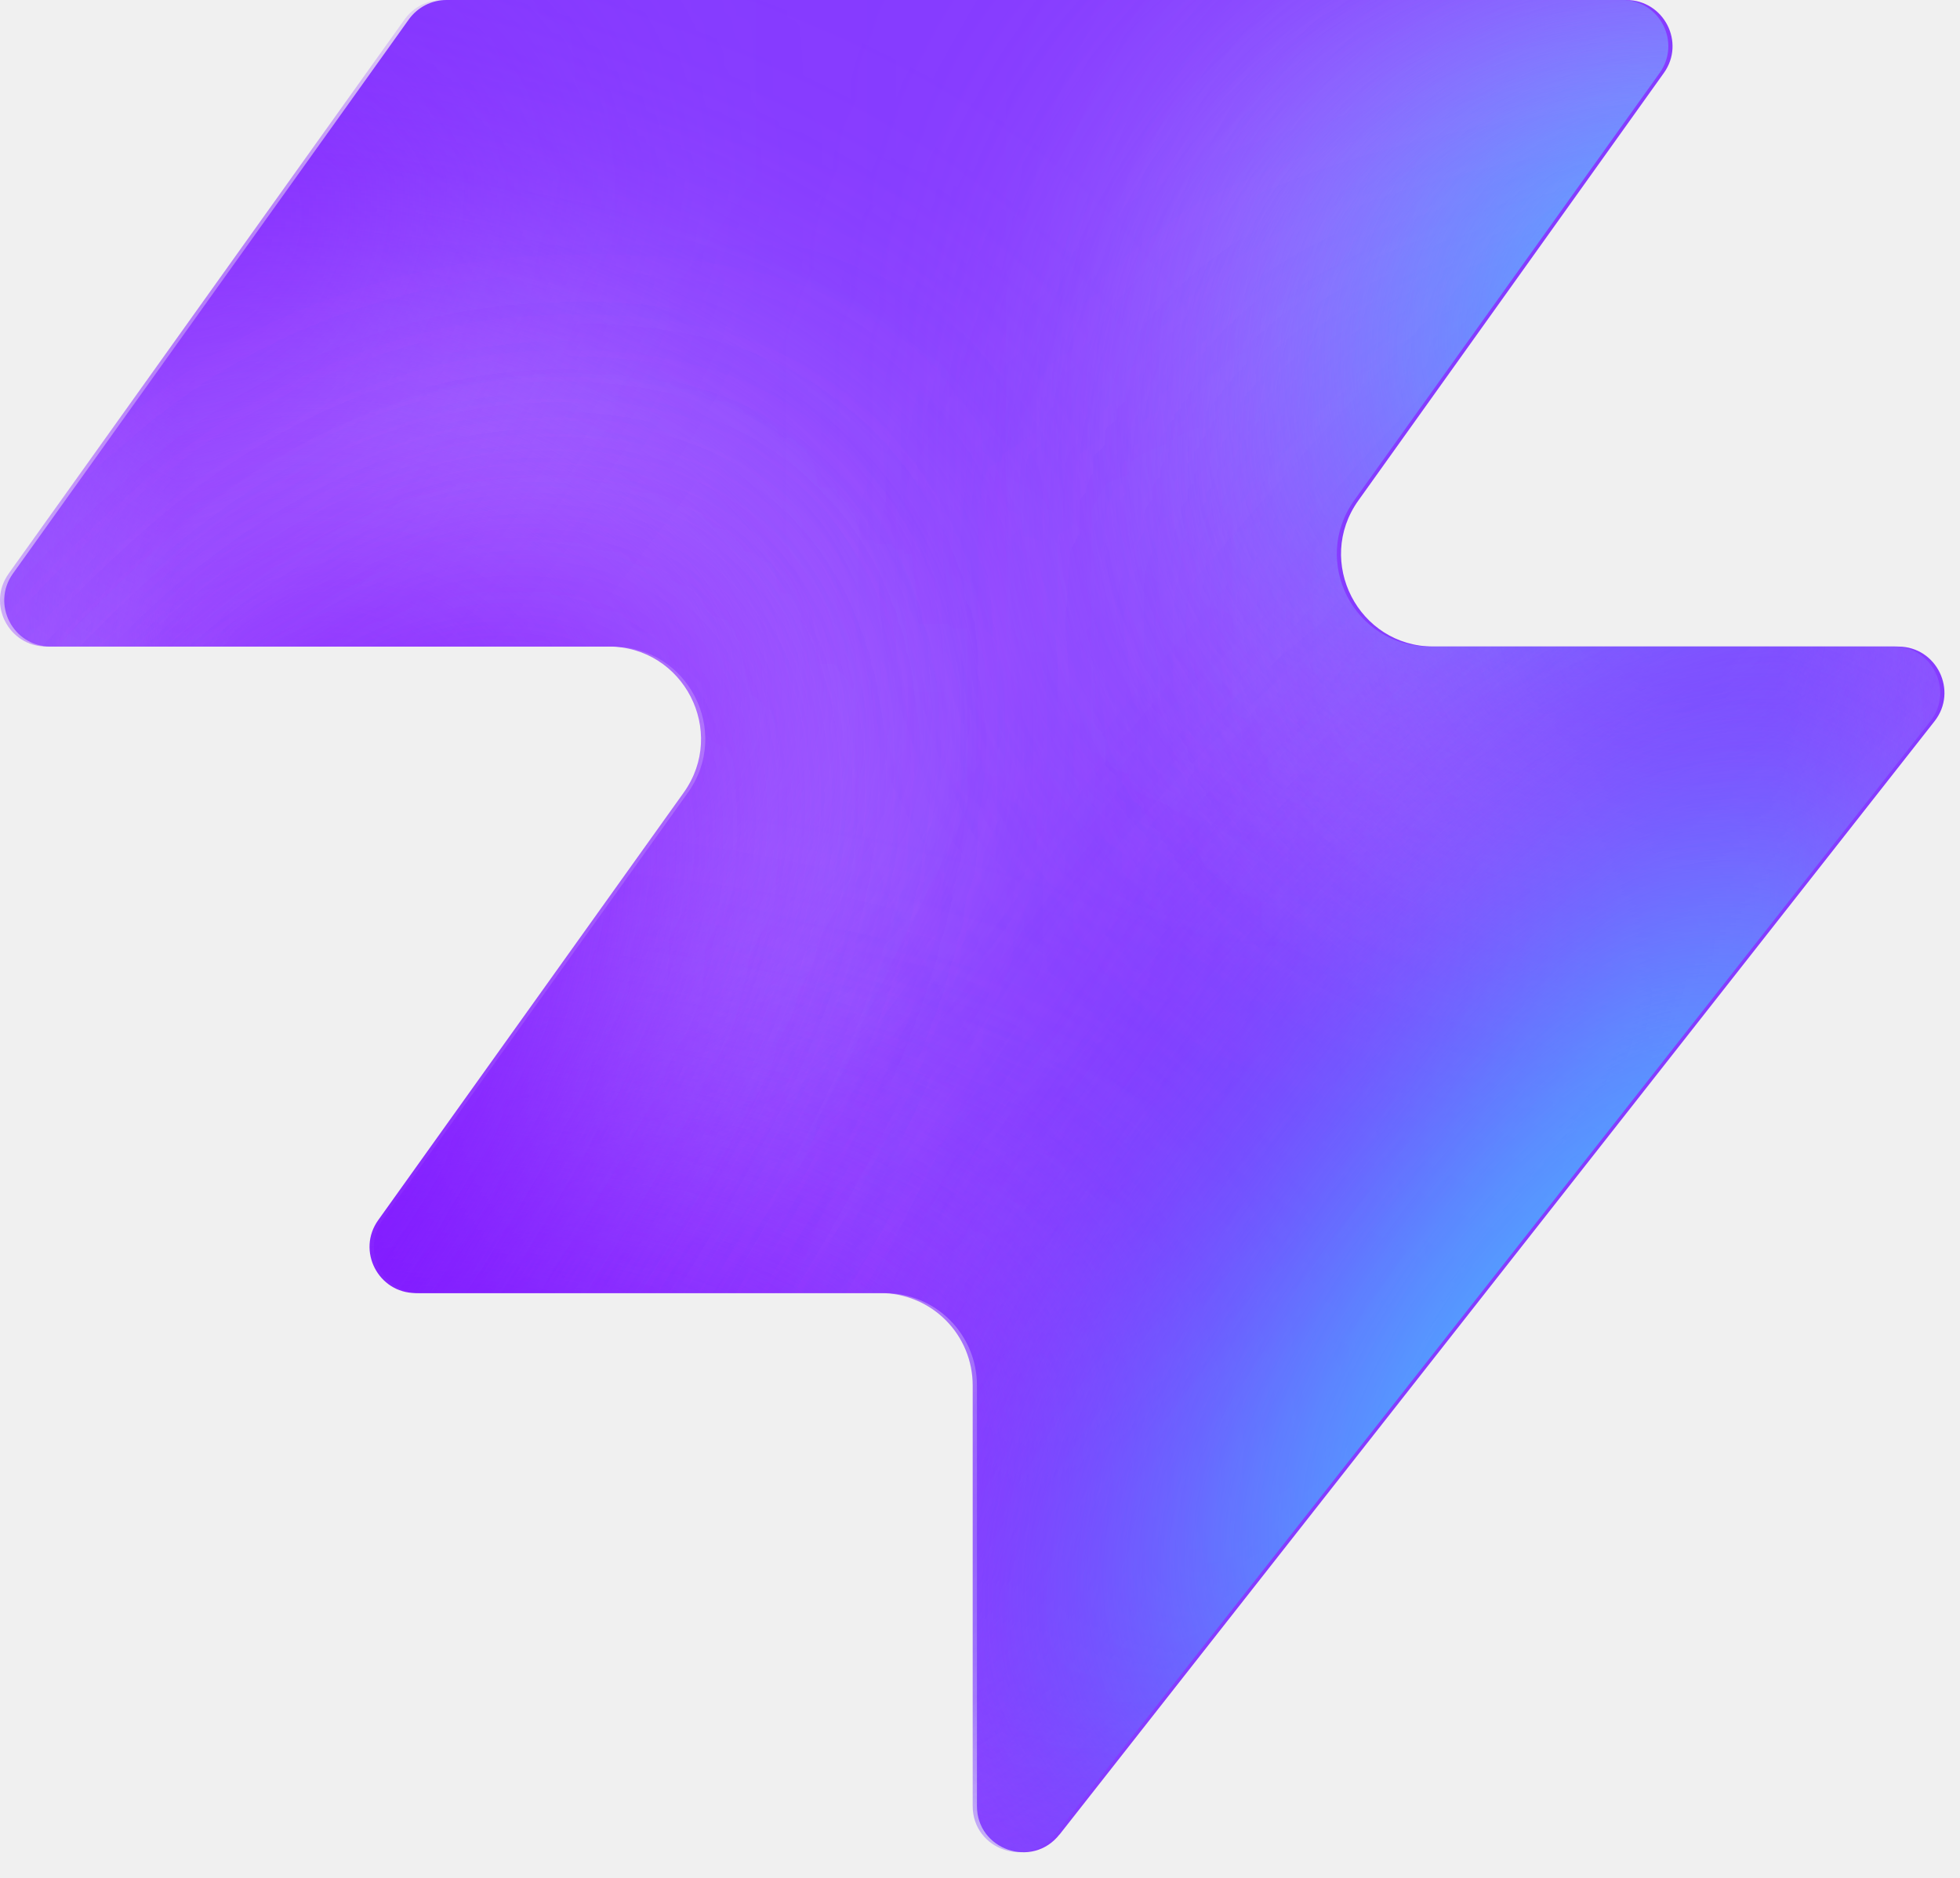
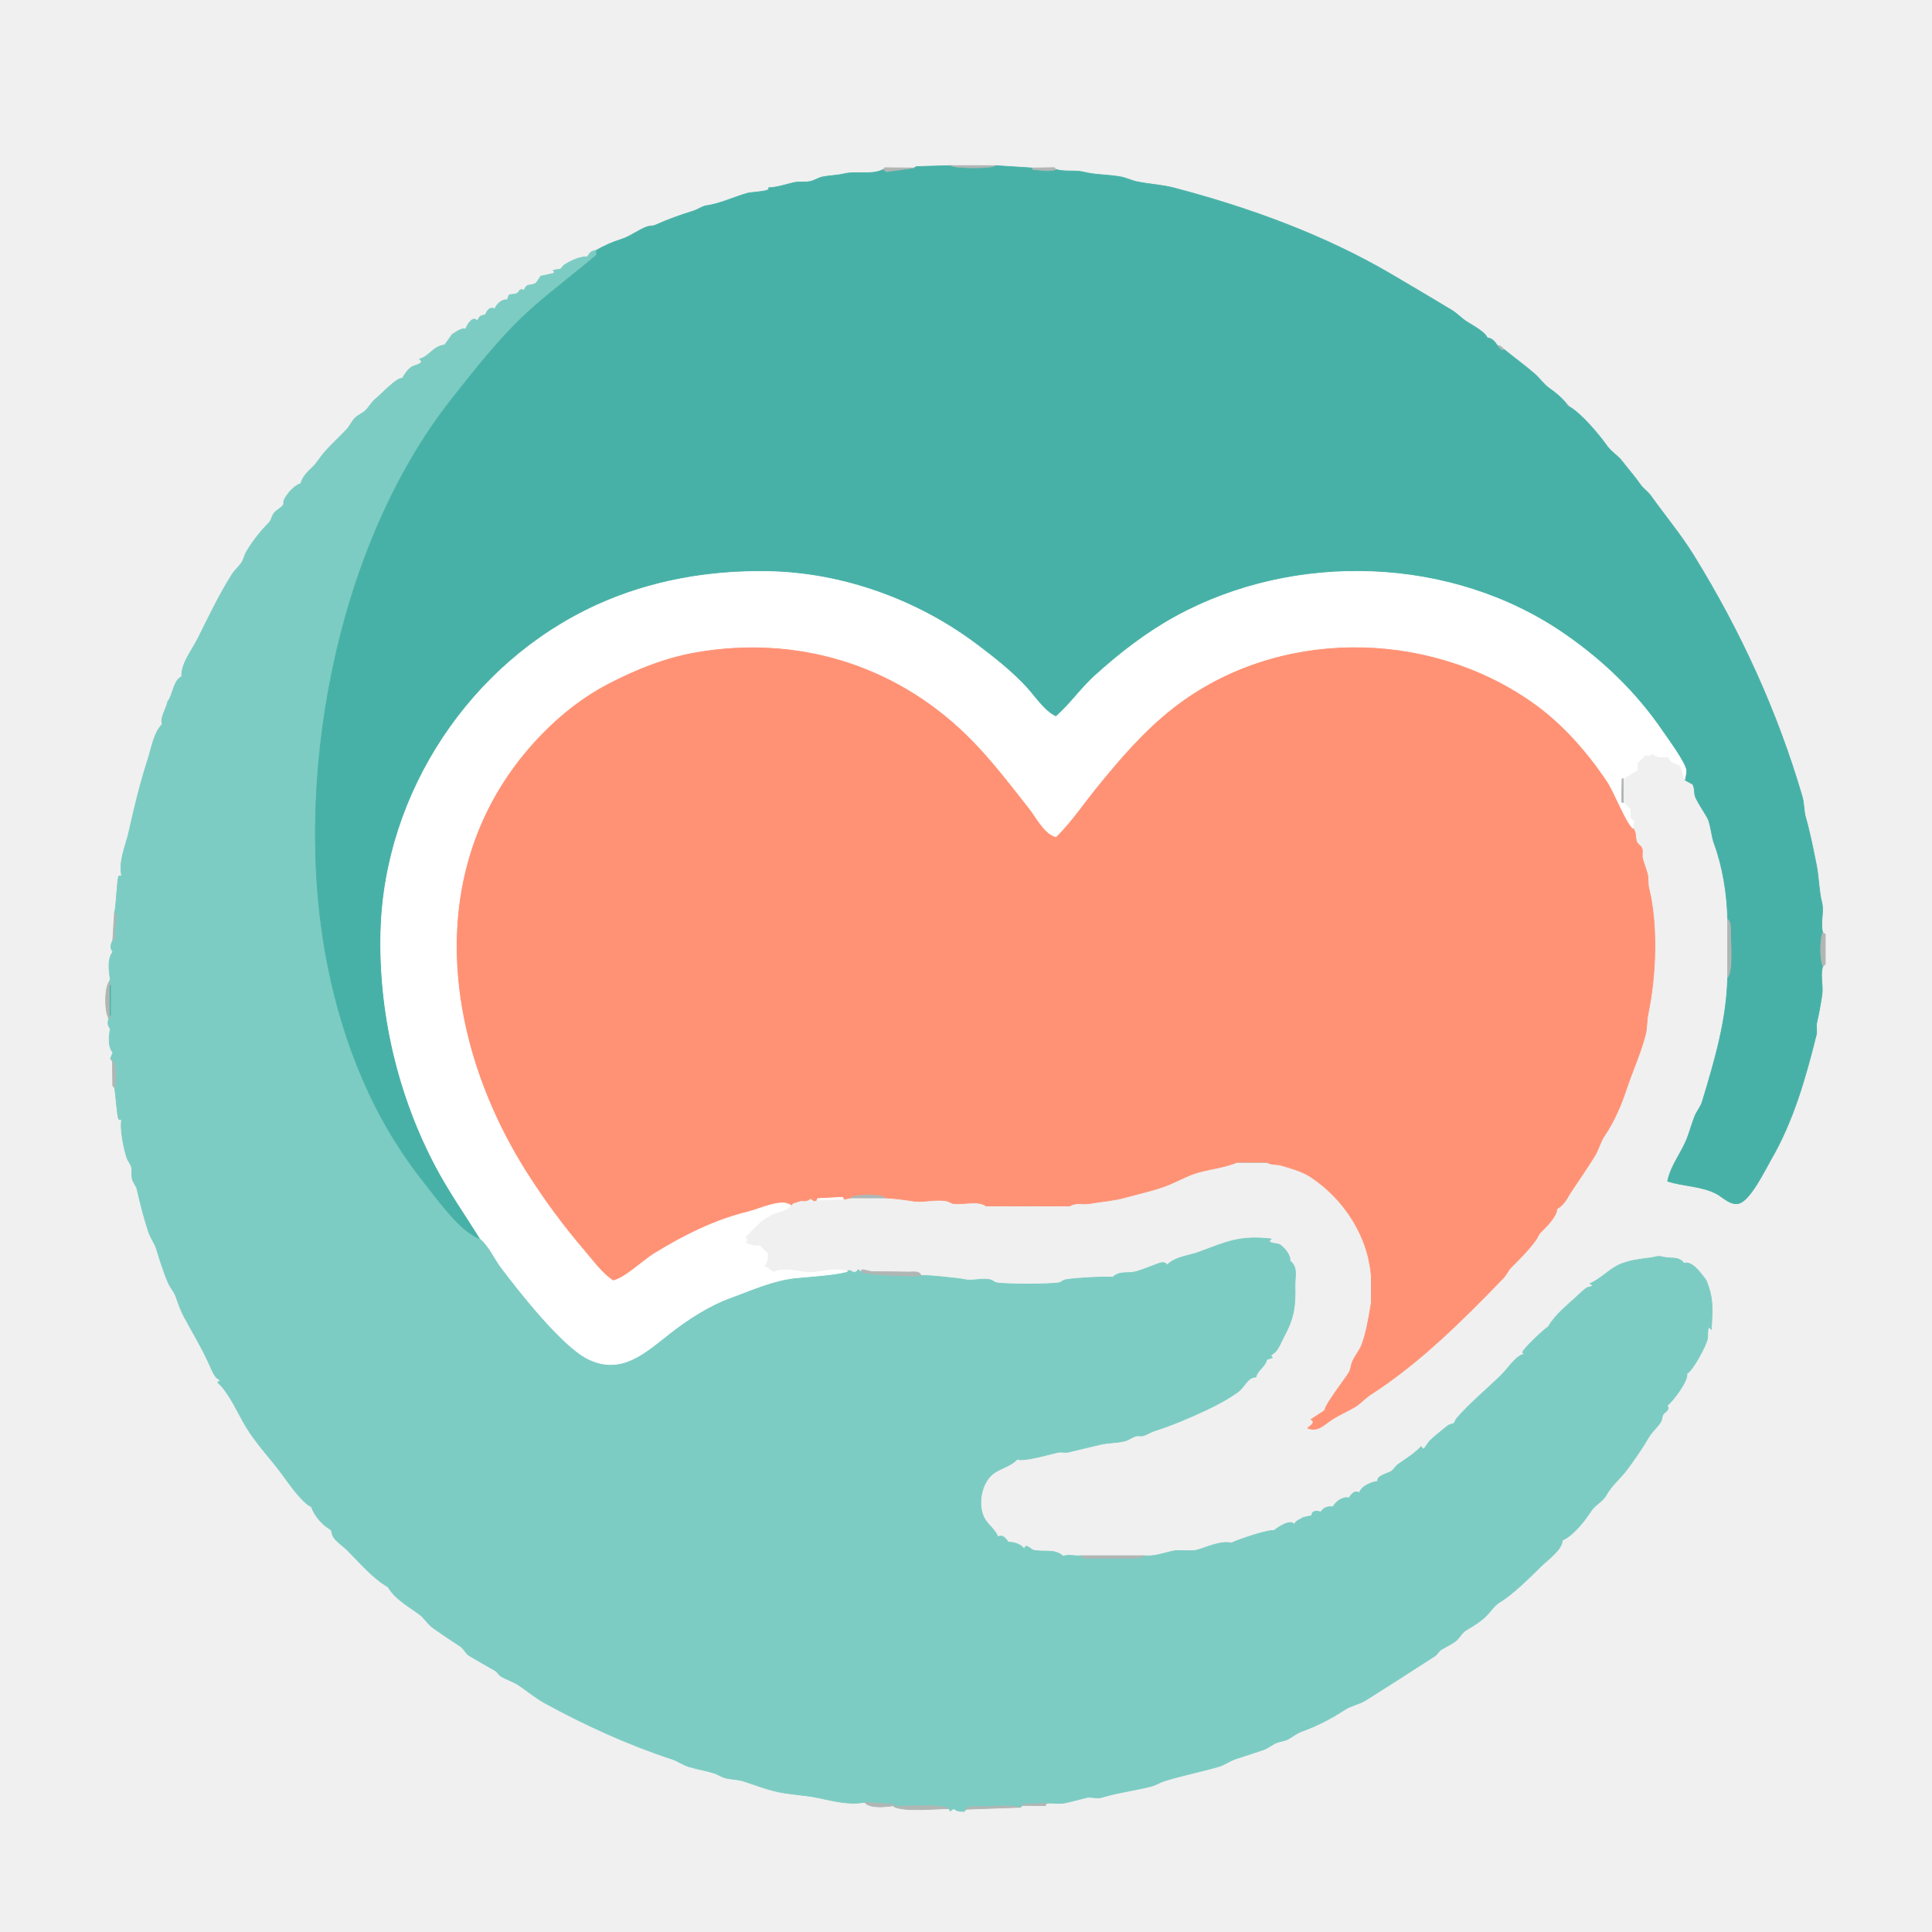
- <svg xmlns="http://www.w3.org/2000/svg" width="48" height="46" fill="none" viewBox="0 0 48 46">
-   <path fill="#863bff" d="M25.946 44.938c-.664.845-2.021.375-2.021-.698V33.937a2.26 2.26 0 0 0-2.262-2.262H10.287c-.92 0-1.456-1.04-.92-1.788l7.48-10.471c1.07-1.497 0-3.578-1.842-3.578H1.237c-.92 0-1.456-1.04-.92-1.788L10.013.474c.214-.297.556-.474.92-.474h28.894c.92 0 1.456 1.04.92 1.788l-7.48 10.471c-1.07 1.498 0 3.579 1.842 3.579h11.377c.943 0 1.473 1.088.89 1.83L25.947 44.94z" style="fill:#863bff;fill:color(display-p3 .525 .23 1);fill-opacity:1" />
-   <mask id="a" width="48" height="46" x="0" y="0" maskUnits="userSpaceOnUse" style="mask-type:alpha">
-     <path fill="#000" d="M25.842 44.938c-.664.844-2.021.375-2.021-.698V33.937a2.26 2.26 0 0 0-2.262-2.262H10.183c-.92 0-1.456-1.04-.92-1.788l7.48-10.471c1.07-1.498 0-3.579-1.842-3.579H1.133c-.92 0-1.456-1.04-.92-1.787L9.91.473c.214-.297.556-.474.92-.474h28.894c.92 0 1.456 1.04.92 1.788l-7.48 10.471c-1.07 1.498 0 3.578 1.842 3.578h11.377c.943 0 1.473 1.088.89 1.832L25.843 44.94z" style="fill:#000;fill-opacity:1" />
-   </mask>
-   <g mask="url(#a)">
-     <g filter="url(#b)">
-       <ellipse cx="5.508" cy="14.704" fill="#ede6ff" rx="5.508" ry="14.704" style="fill:#ede6ff;fill:color(display-p3 .927 .903 1);fill-opacity:1" transform="matrix(.00324 1 1 -.00324 -4.47 31.516)" />
-     </g>
-     <g filter="url(#c)">
-       <ellipse cx="10.399" cy="29.851" fill="#ede6ff" rx="10.399" ry="29.851" style="fill:#ede6ff;fill:color(display-p3 .927 .903 1);fill-opacity:1" transform="matrix(.00324 1 1 -.00324 -39.328 7.883)" />
-     </g>
-     <g filter="url(#d)">
-       <ellipse cx="5.508" cy="30.487" fill="#7e14ff" rx="5.508" ry="30.487" style="fill:#7e14ff;fill:color(display-p3 .492 .077 1);fill-opacity:1" transform="rotate(89.814 -25.913 -14.639)scale(1 -1)" />
-     </g>
-     <g filter="url(#e)">
-       <ellipse cx="5.508" cy="30.599" fill="#7e14ff" rx="5.508" ry="30.599" style="fill:#7e14ff;fill:color(display-p3 .492 .077 1);fill-opacity:1" transform="rotate(89.814 -32.644 -3.334)scale(1 -1)" />
-     </g>
-     <g filter="url(#f)">
-       <ellipse cx="5.508" cy="30.599" fill="#7e14ff" rx="5.508" ry="30.599" style="fill:#7e14ff;fill:color(display-p3 .492 .077 1);fill-opacity:1" transform="matrix(.00324 1 1 -.00324 -34.34 30.47)" />
-     </g>
-     <g filter="url(#g)">
-       <ellipse cx="14.072" cy="22.078" fill="#ede6ff" rx="14.072" ry="22.078" style="fill:#ede6ff;fill:color(display-p3 .927 .903 1);fill-opacity:1" transform="rotate(93.35 24.506 48.493)scale(-1 1)" />
-     </g>
-     <g filter="url(#h)">
-       <ellipse cx="3.47" cy="21.501" fill="#7e14ff" rx="3.47" ry="21.501" style="fill:#7e14ff;fill:color(display-p3 .492 .077 1);fill-opacity:1" transform="rotate(89.009 28.708 47.59)scale(-1 1)" />
-     </g>
-     <g filter="url(#i)">
-       <ellipse cx="3.47" cy="21.501" fill="#7e14ff" rx="3.47" ry="21.501" style="fill:#7e14ff;fill:color(display-p3 .492 .077 1);fill-opacity:1" transform="rotate(89.009 28.708 47.59)scale(-1 1)" />
-     </g>
-     <g filter="url(#j)">
-       <ellipse cx=".387" cy="8.972" fill="#7e14ff" rx="4.407" ry="29.108" style="fill:#7e14ff;fill:color(display-p3 .492 .077 1);fill-opacity:1" transform="rotate(39.51 .387 8.972)" />
-     </g>
-     <g filter="url(#k)">
-       <ellipse cx="47.523" cy="-6.092" fill="#7e14ff" rx="4.407" ry="29.108" style="fill:#7e14ff;fill:color(display-p3 .492 .077 1);fill-opacity:1" transform="rotate(37.892 47.523 -6.092)" />
-     </g>
-     <g filter="url(#l)">
-       <ellipse cx="41.412" cy="6.333" fill="#47bfff" rx="5.971" ry="9.665" style="fill:#47bfff;fill:color(display-p3 .28 .748 1);fill-opacity:1" transform="rotate(37.892 41.412 6.333)" />
-     </g>
-     <g filter="url(#m)">
-       <ellipse cx="-1.879" cy="38.332" fill="#7e14ff" rx="4.407" ry="29.108" style="fill:#7e14ff;fill:color(display-p3 .492 .077 1);fill-opacity:1" transform="rotate(37.892 -1.88 38.332)" />
-     </g>
-     <g filter="url(#n)">
-       <ellipse cx="-1.879" cy="38.332" fill="#7e14ff" rx="4.407" ry="29.108" style="fill:#7e14ff;fill:color(display-p3 .492 .077 1);fill-opacity:1" transform="rotate(37.892 -1.88 38.332)" />
-     </g>
-     <g filter="url(#o)">
-       <ellipse cx="35.651" cy="29.907" fill="#7e14ff" rx="4.407" ry="29.108" style="fill:#7e14ff;fill:color(display-p3 .492 .077 1);fill-opacity:1" transform="rotate(37.892 35.651 29.907)" />
-     </g>
-     <g filter="url(#p)">
-       <ellipse cx="38.418" cy="32.4" fill="#47bfff" rx="5.971" ry="15.297" style="fill:#47bfff;fill:color(display-p3 .28 .748 1);fill-opacity:1" transform="rotate(37.892 38.418 32.4)" />
-     </g>
-   </g>
-   <defs>
-     <filter id="b" width="60.045" height="41.654" x="-19.77" y="16.149" color-interpolation-filters="sRGB" filterUnits="userSpaceOnUse">
-       <feFlood flood-opacity="0" result="BackgroundImageFix" />
-       <feBlend in="SourceGraphic" in2="BackgroundImageFix" result="shape" />
-       <feGaussianBlur result="effect1_foregroundBlur_2002_17158" stdDeviation="7.659" />
-     </filter>
-     <filter id="c" width="90.34" height="51.437" x="-54.613" y="-7.533" color-interpolation-filters="sRGB" filterUnits="userSpaceOnUse">
-       <feFlood flood-opacity="0" result="BackgroundImageFix" />
-       <feBlend in="SourceGraphic" in2="BackgroundImageFix" result="shape" />
-       <feGaussianBlur result="effect1_foregroundBlur_2002_17158" stdDeviation="7.659" />
-     </filter>
-     <filter id="d" width="79.355" height="29.4" x="-49.64" y="2.03" color-interpolation-filters="sRGB" filterUnits="userSpaceOnUse">
-       <feFlood flood-opacity="0" result="BackgroundImageFix" />
-       <feBlend in="SourceGraphic" in2="BackgroundImageFix" result="shape" />
-       <feGaussianBlur result="effect1_foregroundBlur_2002_17158" stdDeviation="4.596" />
-     </filter>
-     <filter id="e" width="79.579" height="29.4" x="-45.045" y="20.029" color-interpolation-filters="sRGB" filterUnits="userSpaceOnUse">
-       <feFlood flood-opacity="0" result="BackgroundImageFix" />
-       <feBlend in="SourceGraphic" in2="BackgroundImageFix" result="shape" />
-       <feGaussianBlur result="effect1_foregroundBlur_2002_17158" stdDeviation="4.596" />
-     </filter>
-     <filter id="f" width="79.579" height="29.4" x="-43.513" y="21.178" color-interpolation-filters="sRGB" filterUnits="userSpaceOnUse">
-       <feFlood flood-opacity="0" result="BackgroundImageFix" />
-       <feBlend in="SourceGraphic" in2="BackgroundImageFix" result="shape" />
-       <feGaussianBlur result="effect1_foregroundBlur_2002_17158" stdDeviation="4.596" />
-     </filter>
-     <filter id="g" width="74.749" height="58.852" x="15.756" y="-17.901" color-interpolation-filters="sRGB" filterUnits="userSpaceOnUse">
-       <feFlood flood-opacity="0" result="BackgroundImageFix" />
-       <feBlend in="SourceGraphic" in2="BackgroundImageFix" result="shape" />
-       <feGaussianBlur result="effect1_foregroundBlur_2002_17158" stdDeviation="7.659" />
-     </filter>
-     <filter id="h" width="61.377" height="25.362" x="23.548" y="2.284" color-interpolation-filters="sRGB" filterUnits="userSpaceOnUse">
-       <feFlood flood-opacity="0" result="BackgroundImageFix" />
-       <feBlend in="SourceGraphic" in2="BackgroundImageFix" result="shape" />
-       <feGaussianBlur result="effect1_foregroundBlur_2002_17158" stdDeviation="4.596" />
-     </filter>
-     <filter id="i" width="61.377" height="25.362" x="23.548" y="2.284" color-interpolation-filters="sRGB" filterUnits="userSpaceOnUse">
-       <feFlood flood-opacity="0" result="BackgroundImageFix" />
-       <feBlend in="SourceGraphic" in2="BackgroundImageFix" result="shape" />
-       <feGaussianBlur result="effect1_foregroundBlur_2002_17158" stdDeviation="4.596" />
-     </filter>
-     <filter id="j" width="56.045" height="63.649" x="-27.636" y="-22.853" color-interpolation-filters="sRGB" filterUnits="userSpaceOnUse">
-       <feFlood flood-opacity="0" result="BackgroundImageFix" />
-       <feBlend in="SourceGraphic" in2="BackgroundImageFix" result="shape" />
-       <feGaussianBlur result="effect1_foregroundBlur_2002_17158" stdDeviation="4.596" />
-     </filter>
-     <filter id="k" width="54.814" height="64.646" x="20.116" y="-38.415" color-interpolation-filters="sRGB" filterUnits="userSpaceOnUse">
-       <feFlood flood-opacity="0" result="BackgroundImageFix" />
-       <feBlend in="SourceGraphic" in2="BackgroundImageFix" result="shape" />
-       <feGaussianBlur result="effect1_foregroundBlur_2002_17158" stdDeviation="4.596" />
-     </filter>
-     <filter id="l" width="33.541" height="35.313" x="24.641" y="-11.323" color-interpolation-filters="sRGB" filterUnits="userSpaceOnUse">
-       <feFlood flood-opacity="0" result="BackgroundImageFix" />
-       <feBlend in="SourceGraphic" in2="BackgroundImageFix" result="shape" />
-       <feGaussianBlur result="effect1_foregroundBlur_2002_17158" stdDeviation="4.596" />
-     </filter>
-     <filter id="m" width="54.814" height="64.646" x="-29.286" y="6.009" color-interpolation-filters="sRGB" filterUnits="userSpaceOnUse">
-       <feFlood flood-opacity="0" result="BackgroundImageFix" />
-       <feBlend in="SourceGraphic" in2="BackgroundImageFix" result="shape" />
-       <feGaussianBlur result="effect1_foregroundBlur_2002_17158" stdDeviation="4.596" />
-     </filter>
-     <filter id="n" width="54.814" height="64.646" x="-29.286" y="6.009" color-interpolation-filters="sRGB" filterUnits="userSpaceOnUse">
-       <feFlood flood-opacity="0" result="BackgroundImageFix" />
-       <feBlend in="SourceGraphic" in2="BackgroundImageFix" result="shape" />
-       <feGaussianBlur result="effect1_foregroundBlur_2002_17158" stdDeviation="4.596" />
-     </filter>
-     <filter id="o" width="54.814" height="64.646" x="8.244" y="-2.416" color-interpolation-filters="sRGB" filterUnits="userSpaceOnUse">
-       <feFlood flood-opacity="0" result="BackgroundImageFix" />
-       <feBlend in="SourceGraphic" in2="BackgroundImageFix" result="shape" />
-       <feGaussianBlur result="effect1_foregroundBlur_2002_17158" stdDeviation="4.596" />
-     </filter>
-     <filter id="p" width="39.409" height="43.623" x="18.713" y="10.588" color-interpolation-filters="sRGB" filterUnits="userSpaceOnUse">
-       <feFlood flood-opacity="0" result="BackgroundImageFix" />
-       <feBlend in="SourceGraphic" in2="BackgroundImageFix" result="shape" />
-       <feGaussianBlur result="effect1_foregroundBlur_2002_17158" stdDeviation="4.596" />
-     </filter>
-   </defs>
+ <svg xmlns="http://www.w3.org/2000/svg" viewBox="0 0 700 700" width="700" height="700">
+   <path d="M216.07 90.68C216.1 91.24 216.13 91.81 216.16 92.37C208.66 98.77 200.78 104.67 193.35 111.18C182.19 120.97 172.73 133.09 163.59 144.69C121.46 198.1 105.7 283.87 118.68 349.48C124.33 378.08 135.32 405.46 153.64 428.4C158.11 434 167.18 446.89 174.01 448.77C177.11 451.27 179.19 456.02 181.62 459.26C188.12 467.9 203.65 487.63 212.86 492.26C225.21 498.48 233.95 489.87 242.93 482.9C249.24 477.99 256.8 473.06 264.35 470.31C271.92 467.55 279.99 463.86 288.11 463.01C293.18 462.48 302.49 461.99 306.96 460.69C307.24 460.55 307.52 460.41 307.81 460.27C309.29 461.09 309.9 461.46 311 460.01C311.32 460.3 311.64 460.59 311.96 460.89C313.91 461.91 330.83 462.66 333.7 462.18C334.9 461.84 347.72 463.19 349.5 463.6C352.49 464.29 355.98 462.91 358.93 463.73C359.69 463.94 360.11 464.54 360.89 464.73C363.57 465.39 381.18 465.39 383.86 464.73C384.64 464.54 385.06 463.94 385.82 463.73C387.82 463.17 402.05 462.34 403.06 462.83C405.88 460.22 408.51 461.67 411.92 460.65C414.36 459.92 416.8 458.87 419.22 457.99C420.82 457.41 422.06 457.01 422.88 458.36C425.65 455.36 430.58 455.07 434.27 453.71C444.28 450.01 448.99 447.56 460.59 448.88C460.4 449.17 459.9 449.38 459.96 449.72C460.1 450.48 463.04 450.58 463.64 450.94C465.34 451.97 467.83 455.12 467.31 456.76C470.34 459.22 469.16 462.22 469.22 465.71C469.36 473.35 468.88 477.44 465.21 484.25C464.24 486.05 463.43 488.38 462.02 489.86C461.67 490.22 460.58 490.74 460.54 491.28C460.51 491.79 460.87 491.46 461 491.92C460.33 492.13 459.66 492.34 459 492.56C458.49 495.06 455.76 496.3 455 498.95C452.09 498.84 450.92 502.6 448.54 504.31C445 506.85 440.76 509.14 436.83 510.96C430.64 513.83 424.62 516.42 418.21 518.44C416.89 518.86 415.41 519.92 413.94 520.24C413.22 520.4 412.42 520.09 411.72 520.27C410.34 520.64 408.92 521.75 407.49 522.11C404.63 522.83 401.55 522.67 398.7 523.35C394.89 524.27 390.87 525.24 387.06 526.13C385.84 526.41 384.48 525.93 383.26 526.21C380.49 526.84 370.54 529.73 368.54 528.68C366.86 530.82 362.89 531.93 360.46 533.5C355.65 536.6 354.24 544.45 356.27 549.32C357.49 552.24 360.63 554.08 361.51 556.8C363.41 555.98 364.15 557.25 365.34 558.72C367.42 558.81 369.94 559.42 371.1 561.28C371.27 561 371.39 560.36 371.75 560.24C372.37 560.04 373.75 561.46 374.29 561.61C377.94 562.6 381.98 560.92 385.16 563.84C387.64 563.1 389.07 563.92 391.8 563.65C391.93 563.9 392.06 564.15 392.19 564.4C392.94 564.47 393.68 564.53 394.43 564.6C399.54 564.6 404.66 564.6 409.77 564.6C411.16 564.49 412.54 564.38 413.93 564.27C414.04 564.07 414.15 563.86 414.26 563.65C418.33 564.04 420.98 562.87 424.78 562.02C427.46 561.43 431.59 562.23 433.74 561.61C437.65 560.48 442.14 558.23 446.21 559.04C448.23 557.98 459.79 554.04 461.55 554.57C463.13 553.31 467.64 550.28 468.9 552.33C469.89 550.56 471.07 550.71 472.1 549.82C473.17 549.59 474.23 549.36 475.3 549.13C475.19 547.36 477.17 547.26 478.49 547.85C479.84 546.14 480.68 545.79 482.97 545.94C483.95 544.03 486.75 542.08 488.72 542.74C489.92 541.21 490.6 539.94 492.56 540.82C493.3 538.42 496.83 536.99 499.27 536.67C498.61 534.97 502.07 534.05 503.74 533.28C504.96 532.71 505.46 531.38 506.51 530.62C509.47 528.49 512.32 526.85 514.93 524.13C515.27 524.43 515.24 525.05 515.85 524.96C516.11 524.91 517.62 522.48 518.01 522.1C520.04 520.12 522.32 518.41 524.54 516.58C525.24 516.01 526.21 516.07 526.75 515.67C527.16 515.37 527.34 514.47 527.7 514.04C532.56 508.34 538.91 503.24 544.26 497.9C546.54 495.63 549.42 490.99 552.33 490.64C552.17 490.11 551.65 490.51 551.72 489.86C551.82 488.89 559.56 481.47 560.96 480.73C563.68 476.05 567.97 472.92 572.16 468.95C573.04 468.11 574.08 467.18 574.98 466.55C575.16 466.42 577.14 466.18 576.96 465.69C576.82 465.28 576.26 465.33 576.03 465.07C580.09 463.43 583.2 459.59 587.32 457.97C590.93 456.55 594.23 456.21 598.04 455.73C600.25 455.45 600.44 454.9 602.64 455.46C605.68 456.22 608.04 455.03 610.18 457.72C613.25 456.67 616.56 461.86 618.11 463.79C620.84 470.14 620.49 474.35 620.04 481.69C619.74 481.47 619.4 480.74 619.13 481.01C618.61 481.54 618.77 484.11 618.68 484.83C618.39 487.23 613.1 497 611.14 497.67C611.99 499.74 606.24 507.63 604.11 509.18C604.96 511.14 603.47 511.21 602.53 512.56C602.1 513.17 602.2 514.42 601.74 515.14C600.28 517.44 598.75 518.36 597.31 520.82C594.98 524.77 592.33 528.63 589.55 532.37C587.17 535.57 583.81 538.28 581.97 541.69C580.73 543.99 577.94 545.22 576.53 547.37C574.14 551 570.13 556.25 566.07 558.08C565.94 561.57 560.77 565.09 558.27 567.56C554.51 571.29 547.8 577.93 543.43 580.45C541.46 581.58 539.82 584.22 538.15 585.79C536.18 587.63 533.55 589.26 531.25 590.58C529.66 591.49 528.74 593.63 527.26 594.69C525.72 595.81 523.92 596.65 522.3 597.6C521.32 598.17 520.79 599.4 519.85 600.01C511.55 605.4 503.22 610.72 494.89 615.98C492.54 617.46 489.52 617.95 487.24 619.44C482.3 622.67 477.19 625.3 471.61 627.33C469.9 627.95 468.38 629.17 466.8 630.06C465.48 630.8 464.1 630.86 462.74 631.33C461.08 631.91 459.54 633.38 457.87 633.93C454.4 635.08 451 636.22 447.53 637.35C445.49 638.02 443.58 639.5 441.43 640.11C434.85 641.99 428.13 643.3 421.76 645.31C420.27 645.78 418.71 646.8 417.11 647.21C411.2 648.73 404.98 649.46 399.2 651.23C397.44 651.77 395.37 650.89 393.61 651.31C391.18 651.89 388.43 652.69 385.82 653.23C383.66 653.67 381.3 653.07 379.13 653.38C376.24 653.49 373.35 653.6 370.46 653.71C370.47 653.86 370.48 654 370.49 654.14C370.23 654.37 369.97 654.59 369.71 654.82C365.19 653.83 359.81 654.6 355.11 654.61C353.19 654.62 351.06 654.18 350.03 655.53C349.8 655.79 349.58 656.06 349.36 656.32C347.63 656.31 346.88 656.27 345.53 655.27C345.1 655.57 344.67 655.87 344.25 656.18C344.12 655.89 344 655.6 343.87 655.31C341.6 653.64 327.59 654.39 323.84 654.52C323.8 654.43 323.76 654.34 323.73 654.25C323.75 654.09 323.77 653.93 323.79 653.77C320.27 653.52 316.76 653.26 313.24 653C307.48 654.08 301.61 652.41 296.18 651.31C291.54 650.37 286.86 650.22 282.22 649.28C277.85 648.4 273.45 646.62 269.29 645.31C267.24 644.67 265.1 644.71 263.05 644.25C261.59 643.92 260.11 642.87 258.78 642.45C255.75 641.5 252.66 641.03 249.61 640.11C247.47 639.47 245.56 638.04 243.51 637.37C227.76 632.21 212.09 625.09 197.33 617C193.92 615.13 190.96 612.57 187.81 610.49C185.89 609.23 183.31 608.49 181.34 607.23C180.66 606.79 180.28 605.82 179.58 605.41C176.44 603.59 173.16 601.76 170.04 599.88C168.72 599.08 168.01 597.28 166.79 596.48C163.42 594.3 160.01 592.04 156.69 589.64C155.19 588.56 153.45 586.05 152.51 585.32C148.63 582.3 143.31 579.65 140.64 575.02C135.17 571.87 130.56 566.4 125.87 561.68C124.37 560.17 121.24 558.18 120.47 556.17C120.17 555.39 120.44 555.09 119.86 554.25C116.71 552.43 113.91 549.12 112.83 545.94C109.46 544.47 104.62 537.38 102.21 534.12C97.99 528.39 92.99 523.22 89.26 517.13C86.22 512.17 83.16 504.68 78.86 500.87C79.07 500.5 79.55 500.71 79.61 500.23C79.67 499.77 78.58 499.37 78.34 499.09C77.44 497.98 76.69 496.3 76.13 494.98C73.77 489.48 69.76 482.71 66.77 477.21C65.46 474.8 64.62 472.24 63.7 469.69C63.07 467.96 61.74 466.55 61 464.87C59.21 460.85 57.85 456.22 56.6 452.28C55.98 450.35 54.54 448.48 53.87 446.48C52.13 441.27 50.79 435.87 49.64 430.83C49.38 429.71 48.29 428.52 47.97 427.36C47.57 425.88 47.89 424.12 47.64 422.88C47.42 421.8 46.37 420.66 46 419.59C44.88 416.27 43.35 408.75 44.11 405.62C43.8 405.65 43.17 405.79 43.02 405.48C42.38 404.2 41.95 396.08 41.48 393.96C42.19 391.53 42.29 384.82 40.03 383.56C40.32 382.82 40.62 382.07 40.91 381.32C39.03 379.19 39.49 375.49 39.95 372.69C38.9 371.38 39.02 370.55 39.42 368.96C39.62 368.72 39.83 368.47 40.03 368.22C40.03 364.38 40.03 360.55 40.03 356.71C39.83 356.46 39.62 356.22 39.42 355.97C39.6 355.58 39.77 355.19 39.95 354.79C39.45 351.8 38.9 347.17 40.91 344.89C39.75 343.51 40.16 342.09 40.85 340.65C41.02 340.57 41.19 340.49 41.36 340.41C41.59 337.43 41.82 334.44 42.05 331.46C41.85 331.27 41.65 331.08 41.45 330.89C42.21 328.23 42.35 318.87 43.02 317.53C43.17 317.21 43.8 317.36 44.11 317.4C42.83 312.14 45.62 306.34 46.73 301.3C48.73 292.26 50.76 283.91 53.58 275.16C54.88 271.11 55.78 265.3 58.81 262.42C57.87 260.17 60.34 256.59 60.81 254.11C62.58 252.17 62.84 246.37 65.84 245.16C65.49 240.62 69.63 235.46 71.67 231.38C75.62 223.5 79.33 215.63 83.99 208.24C84.99 206.64 86.57 205.31 87.57 203.79C88.28 202.73 88.59 201.12 89.27 199.95C91.49 196.15 94.56 192.26 97.52 189.34C98.17 188.7 98.5 187.27 98.95 186.43C99.8 184.87 101.92 184.21 102.71 182.84C102.89 182.51 102.66 181.77 102.86 181.32C103.94 178.95 106.54 176 109 175.16C110.14 171.23 113.1 170.11 115.29 166.85C118.18 162.56 122.37 159.14 125.73 155.46C126.79 154.29 127.46 152.61 128.7 151.41C129.82 150.32 131.43 149.76 132.45 148.74C133.79 147.39 134.6 145.74 136.13 144.49C138.2 142.8 143.95 136.57 145.75 137.12C146.5 135.78 147.83 133.65 149.38 132.84C150.53 132.24 154.14 131.67 151.99 130.09C155.65 129.15 156.82 125.47 161.1 124.98C162.02 123.7 162.95 122.42 163.87 121.14C165.24 120.31 167.32 118.71 168.77 119.22C169.23 117.51 171.55 114.1 172.92 116.35C173.68 114.67 173.99 114.33 175.8 114.11C176.63 112.37 177.37 111.08 179.32 111.87C179.92 110.09 182.24 108.2 183.79 108.68C184 108.07 184.22 107.47 184.43 106.87C185.18 106.6 186.47 106.67 186.99 106.46C188.51 105.84 187.88 104.32 189.86 105.16C190.98 102.52 191.7 103.75 193.88 102.75C194.57 102.43 195.43 100.68 195.94 100.05C197.43 99.73 198.92 99.41 200.41 99.09C200.98 98.47 201.04 98.71 200.41 97.94C201.18 97.65 202.46 97.71 202.97 97.5C203.6 97.25 203.83 96.42 204.39 96.05C206.76 94.48 210.15 92.92 212.88 93.01C213.78 91.4 214.17 91.01 216.07 90.68ZM542.59 125.3C542.81 125.27 543.04 125.24 543.26 125.21C543.24 125.5 543.22 125.78 543.19 126.07C542.99 125.81 542.79 125.56 542.59 125.3ZM543.19 126.07C543.51 125.99 543.82 125.91 544.14 125.83C544.09 126.12 544.05 126.42 544 126.71C543.73 126.5 543.46 126.28 543.19 126.07ZM458.96 421.12C455.35 421.13 451.74 421.13 448.12 421.13C451.74 421.13 455.35 421.13 458.96 421.12ZM357.21 436.91C367.34 436.93 377.47 436.94 387.6 436.96C377.47 436.94 367.34 436.93 357.21 436.91ZM496.87 462.85C496.87 465.85 496.87 468.85 496.87 471.86C496.87 468.85 496.87 465.85 496.87 462.85Z" fill="#7cccc3" fill-rule="evenodd" stroke="#7cccc3" stroke-width="0.25" stroke-linejoin="round" />
+   <path d="M591.61 300.09C592.92 301.5 592.39 303.18 592.97 304.91C593.32 305.95 594.56 306.4 594.9 307.37C595.31 308.52 594.83 309.79 595.12 311C595.6 312.95 596.45 314.85 596.92 316.78C597.31 318.41 597 320.16 597.38 321.7C600.76 335.29 599.98 353.73 597.13 367.28C596.59 369.84 596.79 372.41 596.15 374.93C594.43 381.65 591.5 387.93 589.33 394.47C587.38 400.35 584.84 406.36 581.3 411.53C579.8 413.72 579.19 416.58 577.74 418.89C575.08 423.12 572.42 427.11 569.61 431.22C567.94 433.66 566.87 436.55 564.16 437.9C563.89 440.97 560.33 444.34 558.12 446.58C557.32 447.4 557.1 448.38 556.44 449.29C553.87 452.83 550.73 455.99 547.63 459.08C546.37 460.33 545.81 461.87 544.59 463.14C529.71 478.54 514.26 493.91 496.57 505.28C494.59 506.55 493 508.48 490.98 509.7C488.2 511.37 485.32 512.54 482.58 514.32C479.43 516.36 477.74 518.76 473.81 517.49C475.05 516.22 476.81 515.48 474.98 514.29C476.61 513.23 478.25 512.16 479.89 511.1C480.48 508.38 486.79 500.44 488.69 497.41C489.49 496.14 489.46 494.73 489.99 493.42C490.88 491.24 492.71 489.25 493.51 486.98C495.19 482.23 496.05 476.82 496.87 471.86C496.87 468.85 496.87 465.85 496.87 462.85C495.92 448.05 487 434.38 474.85 426.38C471.99 424.5 467.46 423.14 464.25 422.24C462.34 421.71 460.79 422.16 458.96 421.12C455.35 421.13 451.74 421.13 448.12 421.13C443.99 423.05 437.22 423.62 432.58 425.26C428.82 426.59 425.28 428.71 421.5 430.01C416.88 431.59 412.05 432.66 407.44 433.93C403.37 435.05 398.82 435.35 394.76 436.06C392.29 436.48 389.79 435.51 387.6 436.96C377.47 436.94 367.34 436.93 357.21 436.91C354.33 434.85 348.97 436.51 345.53 436.07C344.57 435.95 344.11 435.41 343.27 435.2C339.41 434.22 334.78 435.78 330.82 435.15C327.51 434.63 324.49 434.2 320.91 434.03C318.75 432.59 310.31 432.59 308.13 434.02C307.31 434.19 306.49 434.36 305.67 434.53C305.53 434.29 305.39 434.04 305.25 433.8C302.27 433.96 299.28 434.11 296.3 434.27C296.21 434.43 296.11 434.59 296.02 434.75C295.69 434.88 295.36 435.01 295.02 435.15C294.6 434.84 294.17 434.53 293.74 434.22C292.42 435.14 291.85 435.19 290.23 435.02C289.27 435.33 288.31 435.63 287.35 435.93C287.07 436.2 286.78 436.46 286.5 436.73C283.37 434.11 275.08 438.11 271.28 439.03C259.16 441.94 247.72 447.66 237.11 454.19C232.88 456.79 226.62 463.01 222.15 464.05C218.22 461.54 214.86 456.89 211.82 453.34C204.19 444.46 197.15 434.92 190.88 425.04C159.16 375.11 152.54 310.29 196.69 265.42C203.64 258.36 211.62 252.16 220.42 247.6C230.55 242.36 241.08 238.12 252.38 236.18C288.52 229.95 323.68 240.45 350.01 265.92C358.49 274.13 365.66 283.64 372.95 292.87C375.54 296.15 378.44 302.13 382.6 303.17C387.98 297.83 392.3 291.42 397.06 285.54C405.64 274.93 414.46 264.62 425.3 256.22C462.38 227.45 516.67 227.51 554.89 254.12C565.87 261.76 574.85 271.95 582.28 282.99C584.96 286.96 589.04 297.77 591.61 300.09Z" fill="#ff9275" fill-rule="evenodd" stroke="#ff9275" stroke-width="0.25" stroke-linejoin="round" />
+   <path d="M344.57 59.99C346.16 61.03 359.13 61.11 360.55 60C365.02 60.29 369.5 60.57 373.97 60.85C374.08 61.04 374.19 61.22 374.29 61.4C377.15 61.58 379.94 62.29 382.56 61.38C385.79 62.38 389.49 61.55 392.77 62.37C397.19 63.47 401.62 63.22 406.22 64.11C408.12 64.48 410.05 65.45 412.01 65.85C416.36 66.75 420.94 66.94 425.26 68.07C452.85 75.28 480.28 85.35 504.28 99.49C511.55 103.78 518.8 108.03 525.97 112.38C527.89 113.54 529.54 115.36 531.37 116.52C533.77 118.06 537.93 120.19 538.89 122.42C540.61 122.51 541.67 123.91 542.59 125.3C542.79 125.56 542.99 125.81 543.19 126.07C543.46 126.28 543.73 126.5 544 126.71C544.28 126.65 544.57 126.59 544.86 126.53C548.49 129.51 552.43 132.36 555.98 135.42C557.7 136.9 559.34 139.32 561.33 140.69C563.63 142.28 565.72 144.04 567.52 146.22C567.82 146.56 568.13 146.9 568.43 147.25C572.9 149.79 579.36 157.47 582.33 161.69C583.73 163.68 586.16 165.09 587.63 167C589.77 169.78 592.25 172.58 594.39 175.65C595.41 177.11 597.05 178.14 598.07 179.58C603.15 186.7 608.95 193.62 613.65 201.22C630.6 228.65 643.95 257.8 652.98 288.66C653.69 291.08 653.51 293.73 654.21 296.17C655.82 301.79 656.98 307.78 658.14 313.56C659.03 318.02 658.97 322.58 660.08 327C660.95 330.47 659.4 334.47 660.43 337.89C659.41 340.74 659.35 347.21 660.49 349.99C659.33 353.04 660.61 357 660.15 360.23C659.67 363.59 659 367.34 658.24 370.58C657.92 371.97 658.43 373.51 658.08 374.91C654.22 390.45 649.74 406.27 641.55 420.33C639.53 423.81 634.12 435.06 629.98 436.02C626.78 436.76 624.12 433.56 621.55 432.32C615.95 429.62 610.06 429.84 604.21 427.99C605.41 421.87 609.67 417.29 611.69 411.32C612.45 409.08 613.16 406.74 614.01 404.52C614.7 402.71 616.18 401.09 616.75 399.18C621.2 384.47 625.63 369.59 625.95 354.16C627.88 351.5 627.05 341.52 626.98 337.85C626.94 336.05 627.2 334.32 625.95 333.06C625.81 324.07 624.17 313.96 621.08 305.62C620.13 303.06 619.78 298.37 618.64 296.32C617.32 293.96 615.63 291.55 614.46 289.15C613.67 287.53 614.19 285.7 613.31 284.16C612.34 283.62 611.37 283.09 610.4 282.56C610.5 281.45 611 280.12 610.86 279.04C610.5 276.24 604.13 267.58 602.27 264.86C592.72 250.89 580.86 239.49 566.97 229.85C526.22 201.58 469.37 199.76 426.19 223.29C415.43 229.16 405.74 236.68 396.68 244.89C391.63 249.46 387.71 255.22 382.6 259.67C378.4 257.84 374.76 252.17 371.62 248.8C366.36 243.15 360.2 238.31 354.06 233.68C332.55 217.43 305.38 207.58 278.4 207.08C257.06 206.69 235.83 210.35 216.38 219.19C170.59 240 139.44 287.08 138.01 337.21C137.17 366.84 144.26 397.04 158.21 423.17C162.99 432.11 168.67 440.2 174.01 448.77C167.18 446.89 158.11 434 153.64 428.4C135.32 405.46 124.33 378.08 118.68 349.48C105.7 283.87 121.46 198.1 163.59 144.69C172.73 133.09 182.19 120.97 193.35 111.18C200.78 104.67 208.66 98.77 216.16 92.37C216.13 91.81 216.1 91.24 216.07 90.68C219.16 88.92 222.01 87.67 225.19 86.68C228.34 85.7 231.32 83.26 234.47 82.15C235.4 81.82 236.52 81.96 237.45 81.56C242.04 79.52 246.51 77.9 251.33 76.41C252.99 75.9 254.22 74.77 256.03 74.51C261.08 73.77 265.95 71.37 270.89 69.98C272.17 69.61 279.93 69.41 278.4 68.05C281.79 67.85 284.31 66.95 287.51 66.18C289.51 65.69 291.72 66.16 293.71 65.71C295.12 65.4 296.46 64.43 297.89 64.13C300.56 63.57 303.33 63.58 305.91 62.95C310.19 61.91 316.07 63.54 320.01 61.39C320.42 61.65 320.83 61.92 321.23 62.19C324.54 61.74 327.84 61.3 331.14 60.85C331.46 60.69 331.78 60.52 332.1 60.35C336.26 60.23 340.41 60.11 344.57 59.99ZM40.03 356.71C40.03 360.55 40.03 364.38 40.03 368.22C39.9 368.11 39.77 368.01 39.63 367.9C39.63 364.28 39.63 360.65 39.63 357.03C39.77 356.93 39.9 356.82 40.03 356.71ZM394.43 564.6C399.54 564.6 404.66 564.6 409.77 564.6C404.66 564.6 399.54 564.6 394.43 564.6Z" fill="#48b1a7" fill-rule="evenodd" stroke="#48b1a7" stroke-width="0.25" stroke-linejoin="round" />
+   <path d="M610.4 282.56C609.9 280.85 609.4 279.15 608.9 277.44C606.83 276.45 605.61 276.5 604.43 274.25C602.16 274.25 600.38 274.6 598.68 272.97C597.32 274.26 597.41 273.34 596.12 273.61C595.16 274.57 594.2 275.53 593.24 276.48C593.24 277.34 593.24 278.19 593.24 279.04C591.54 280.06 589.83 281.07 588.13 282.09C587.98 282.14 587.84 282.19 587.7 282.24C587.64 285.01 587.58 287.78 587.53 290.55C587.73 290.64 587.93 290.73 588.13 290.82C588.98 291.58 589.83 292.34 590.68 293.11C590.68 294.17 590.68 295.24 590.68 296.3C591.11 296.73 591.54 297.15 591.96 297.58C591.84 298.42 591.72 299.26 591.61 300.09C589.04 297.77 584.96 286.96 582.28 282.99C574.85 271.95 565.87 261.76 554.89 254.12C516.67 227.51 462.38 227.45 425.3 256.22C414.46 264.62 405.64 274.93 397.06 285.54C392.3 291.42 387.98 297.83 382.6 303.17C378.44 302.13 375.54 296.15 372.95 292.87C365.66 283.64 358.49 274.13 350.01 265.92C323.68 240.45 288.52 229.95 252.38 236.18C241.08 238.12 230.55 242.36 220.42 247.6C211.62 252.16 203.64 258.36 196.69 265.42C152.54 310.29 159.16 375.11 190.88 425.04C197.15 434.92 204.19 444.46 211.82 453.34C214.86 456.89 218.22 461.54 222.15 464.05C226.62 463.01 232.88 456.79 237.11 454.19C247.72 447.66 259.16 441.94 271.28 439.03C275.08 438.11 283.37 434.11 286.5 436.73C284.23 439.32 282.17 438.73 279.38 440.16C275.49 442.15 272.96 445.26 270.09 448.13C270.52 449.41 271.07 449.52 269.77 450.37C271.98 450.84 272.99 451.75 275.21 451.32C276.16 452.28 277.12 453.24 278.08 454.2C278.08 456.16 278.18 457.24 276.8 458.68C277.98 459.42 279.15 460.17 280.32 460.91C283.5 459.39 287.86 460.37 291.21 460.89C296.38 461.7 301.89 458.84 306.96 460.69C302.49 461.99 293.18 462.48 288.11 463.01C279.99 463.86 271.92 467.55 264.35 470.31C256.8 473.06 249.24 477.99 242.93 482.9C233.95 489.87 225.21 498.48 212.86 492.26C203.65 487.63 188.12 467.9 181.62 459.26C179.19 456.02 177.11 451.27 174.01 448.77C168.67 440.2 162.99 432.11 158.21 423.17C144.26 397.04 137.17 366.84 138.01 337.21C139.44 287.08 170.59 240 216.38 219.19C235.83 210.35 257.06 206.69 278.4 207.08C305.38 207.58 332.55 217.43 354.06 233.68C360.2 238.31 366.36 243.15 371.62 248.8C374.76 252.17 378.4 257.84 382.6 259.67C387.71 255.22 391.63 249.46 396.68 244.89C405.74 236.68 415.43 229.16 426.19 223.29C469.37 199.76 526.22 201.58 566.97 229.85C580.86 239.49 592.72 250.89 602.27 264.86C604.13 267.58 610.5 276.24 610.86 279.04C611 280.12 610.5 281.45 610.4 282.56ZM305.67 434.53C302.45 434.6 299.24 434.68 296.02 434.75C296.11 434.59 296.21 434.43 296.3 434.27C299.28 434.11 302.27 433.96 305.25 433.8C305.39 434.04 305.53 434.29 305.67 434.53Z" fill="#ffffff" fill-rule="evenodd" stroke="#ffffff" stroke-width="0.25" stroke-linejoin="round" />
+   <path d="M344.57 59.99C349.89 59.99 355.22 60 360.55 60C359.13 61.11 346.16 61.03 344.57 59.99ZM331.14 60.85C327.84 61.3 324.54 61.74 321.23 62.19C320.83 61.92 320.42 61.65 320.01 61.39C320.21 61.18 320.4 60.97 320.59 60.76C324.11 60.79 327.63 60.82 331.14 60.85ZM373.97 60.85C376.64 60.81 379.3 60.77 381.96 60.73C382.16 60.94 382.36 61.16 382.56 61.38C379.94 62.29 377.15 61.58 374.29 61.4C374.19 61.22 374.08 61.04 373.97 60.85ZM543.26 125.21C543.56 125.42 543.85 125.62 544.14 125.83C543.82 125.91 543.51 125.99 543.19 126.07C543.22 125.78 543.24 125.5 543.26 125.21ZM544.14 125.83C544.38 126.06 544.62 126.3 544.86 126.53C544.57 126.59 544.28 126.65 544 126.71C544.05 126.42 544.09 126.12 544.14 125.83ZM567.52 146.22C567.82 146.56 568.13 146.9 568.43 147.25C568.13 146.9 567.82 146.56 567.52 146.22ZM588.13 282.09C588.13 285 588.13 287.91 588.13 290.82C587.93 290.73 587.73 290.64 587.53 290.55C587.58 287.78 587.64 285.01 587.7 282.24C587.84 282.19 587.98 282.14 588.13 282.09ZM41.45 330.89C41.65 331.08 41.85 331.27 42.05 331.46C41.82 334.44 41.59 337.43 41.36 340.41C41.19 340.49 41.02 340.57 40.85 340.65C41.05 337.4 41.25 334.14 41.45 330.89ZM625.95 333.06C627.2 334.32 626.94 336.05 626.98 337.85C627.05 341.52 627.88 351.5 625.95 354.16C625.95 347.12 625.95 340.09 625.95 333.06ZM660.43 337.89C660.73 338.09 661.04 338.29 661.34 338.49C661.34 342.12 661.34 345.74 661.34 349.36C661.06 349.57 660.77 349.78 660.49 349.99C659.35 347.21 659.41 340.74 660.43 337.89ZM39.42 355.97C39.62 356.22 39.83 356.46 40.03 356.71C39.9 356.82 39.77 356.93 39.63 357.03C39.63 360.65 39.63 364.28 39.63 367.9C39.77 368.01 39.9 368.11 40.03 368.22C39.83 368.47 39.62 368.72 39.42 368.96C37.88 366.59 37.88 358.35 39.42 355.97ZM40.03 383.56C42.29 384.82 42.19 391.53 41.48 393.96C41.27 393.8 41.06 393.63 40.85 393.47C40.81 390.49 40.77 387.5 40.73 384.52C40.49 384.2 40.26 383.88 40.03 383.56ZM320.91 434.03C316.65 434.03 312.39 434.02 308.13 434.02C310.31 432.59 318.75 432.59 320.91 434.03ZM333.7 462.18C330.83 462.66 313.91 461.91 311.96 460.89C312.36 460.52 311.79 460.32 312.41 460.08C312.85 459.91 315.33 460.75 316.12 460.75C320.38 460.77 324.64 460.79 328.9 460.88C330.88 460.92 333.16 460.36 333.7 462.18ZM391.8 563.65C399.29 563.65 406.78 563.65 414.26 563.65C414.15 563.86 414.04 564.07 413.93 564.27C412.54 564.38 411.16 564.49 409.77 564.6C404.66 564.6 399.54 564.6 394.43 564.6C393.68 564.53 392.94 564.47 392.19 564.4C392.06 564.15 391.93 563.9 391.8 563.65ZM313.24 653C316.76 653.26 320.27 653.52 323.79 653.77C323.77 653.93 323.75 654.09 323.73 654.25C321 654.64 315.22 655.39 313.24 653ZM379.13 653.38C379.01 653.67 378.89 653.96 378.77 654.24C376.01 654.21 373.25 654.18 370.49 654.14C370.48 654 370.47 653.86 370.46 653.71C373.35 653.6 376.24 653.49 379.13 653.38ZM323.84 654.52C327.59 654.39 341.6 653.64 343.87 655.31C339.24 655.3 327.3 656.58 323.84 654.52ZM369.71 654.82C363.15 655.05 356.59 655.29 350.03 655.53C351.06 654.18 353.19 654.62 355.11 654.61C359.81 654.6 365.19 653.83 369.71 654.82Z" fill="#afb6b4" fill-rule="evenodd" stroke="#afb6b4" stroke-width="0.25" stroke-linejoin="round" />
</svg>
